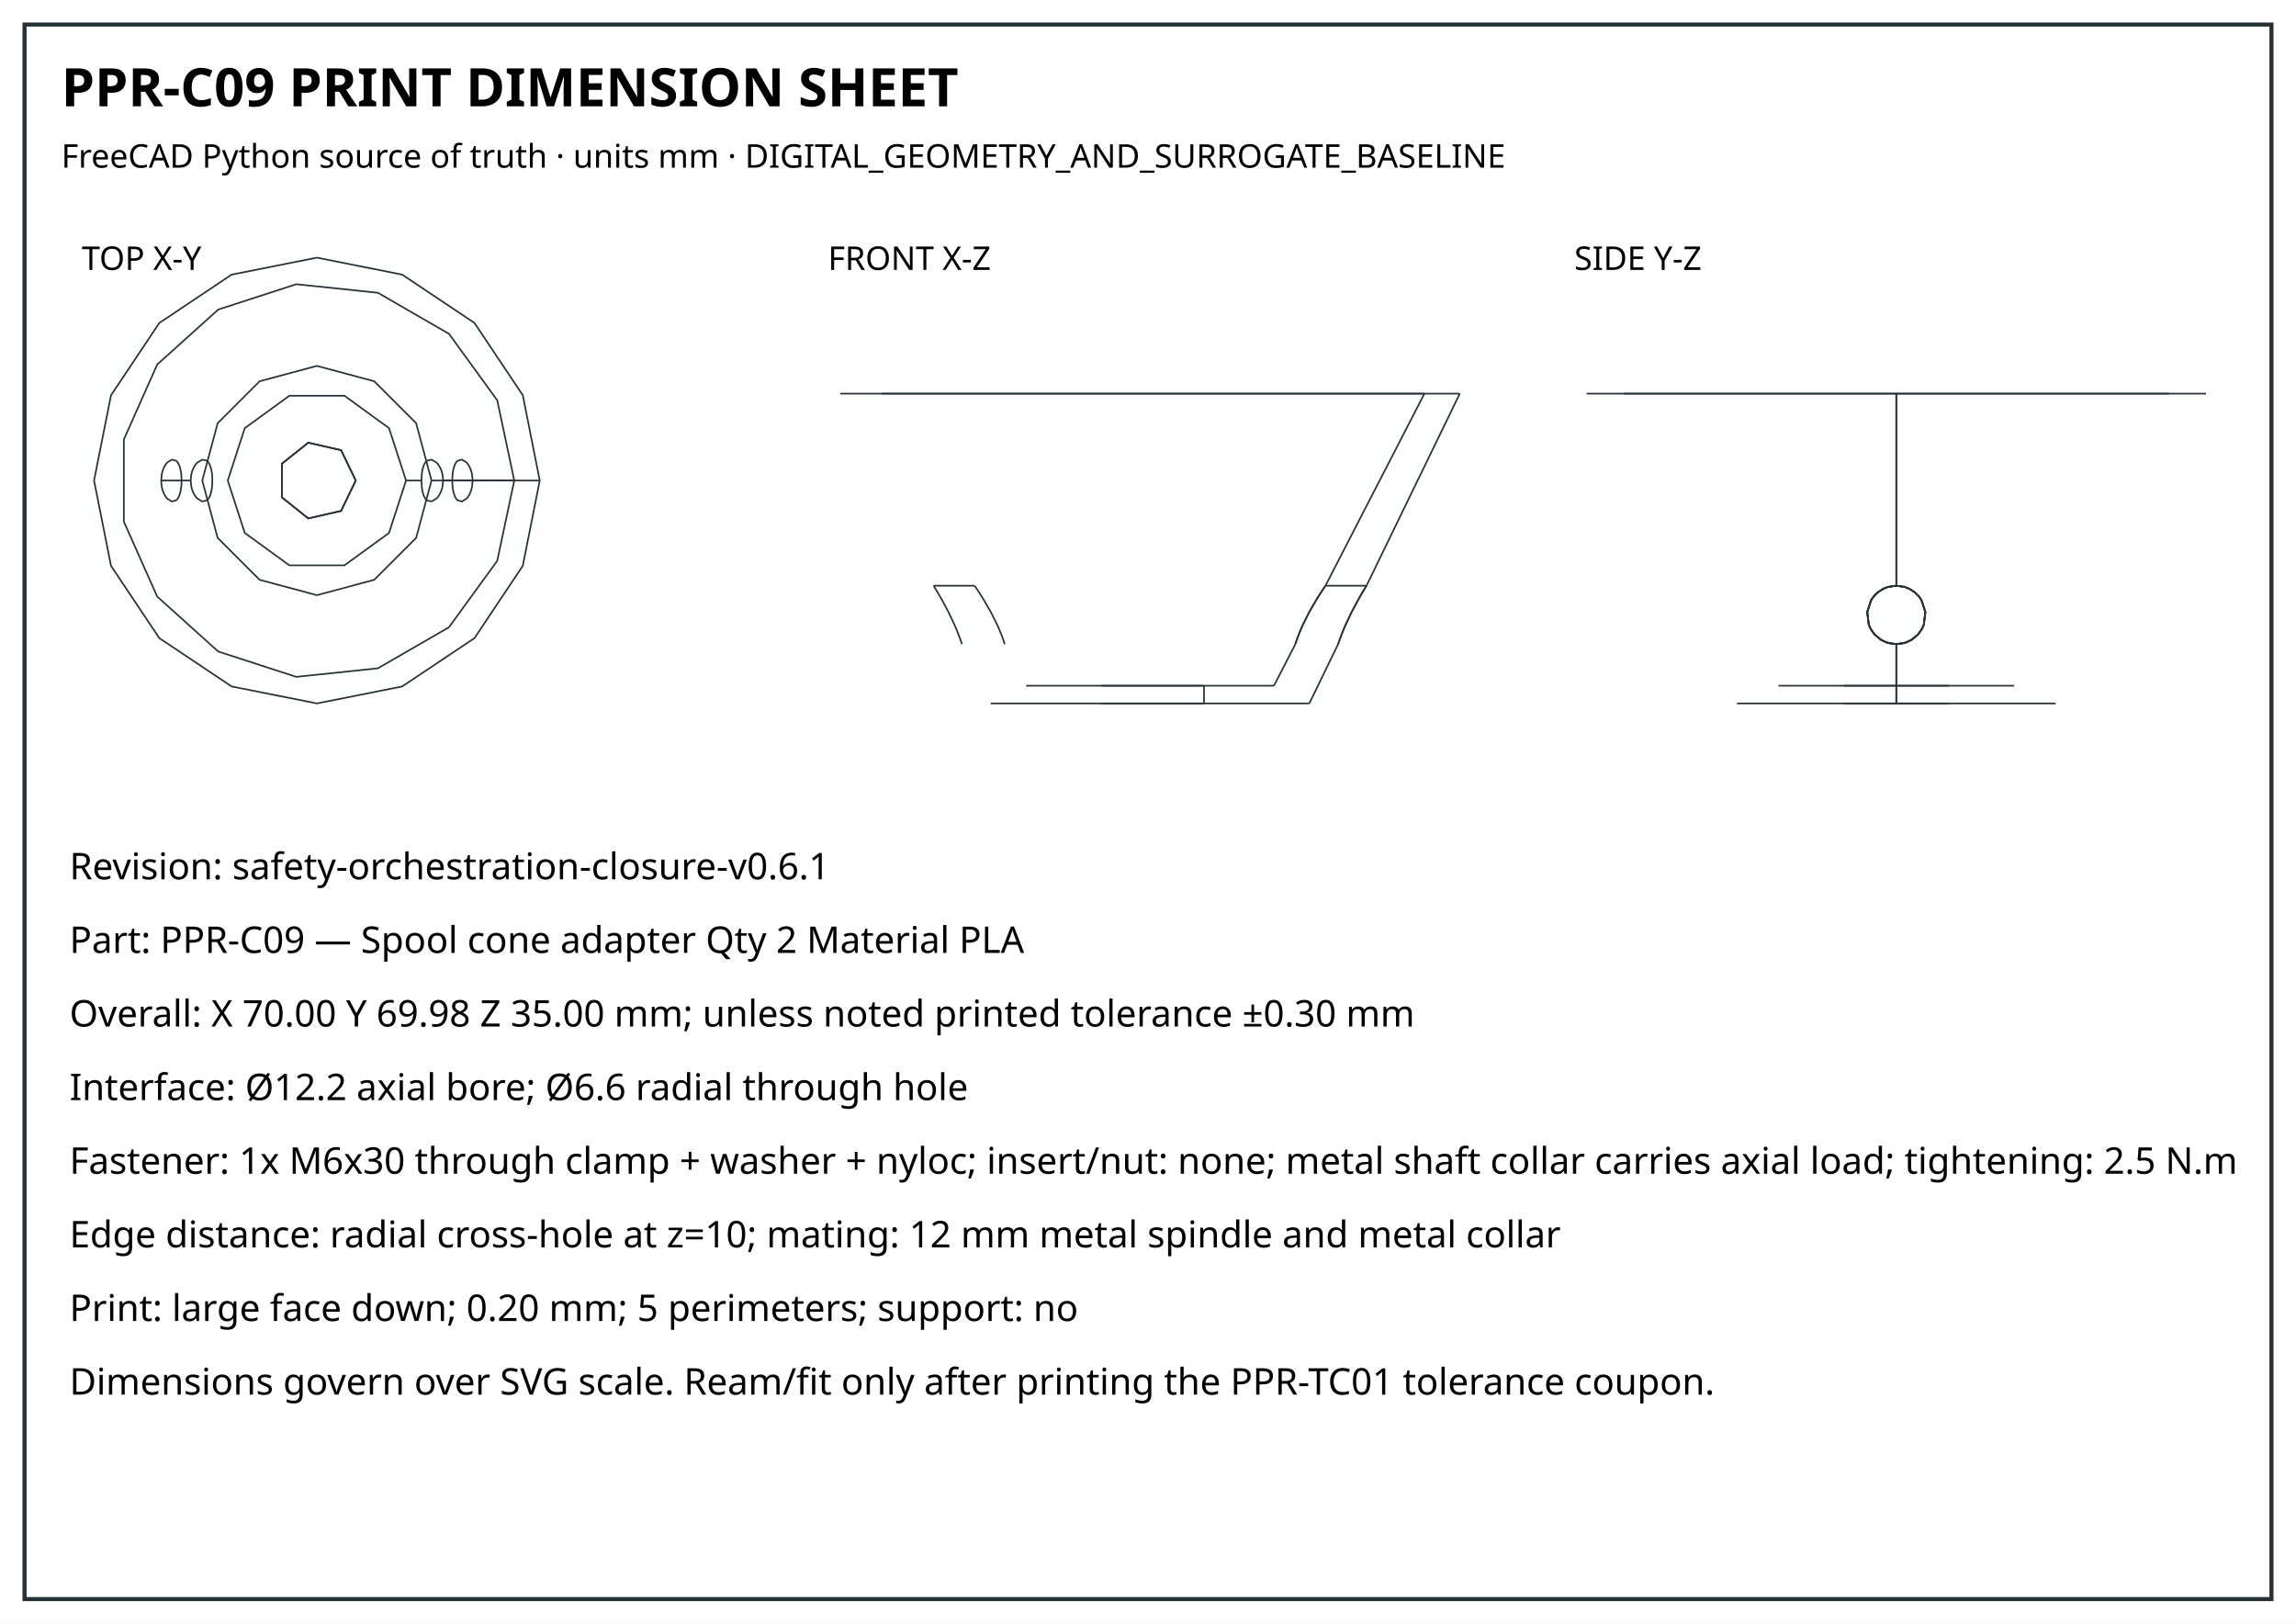
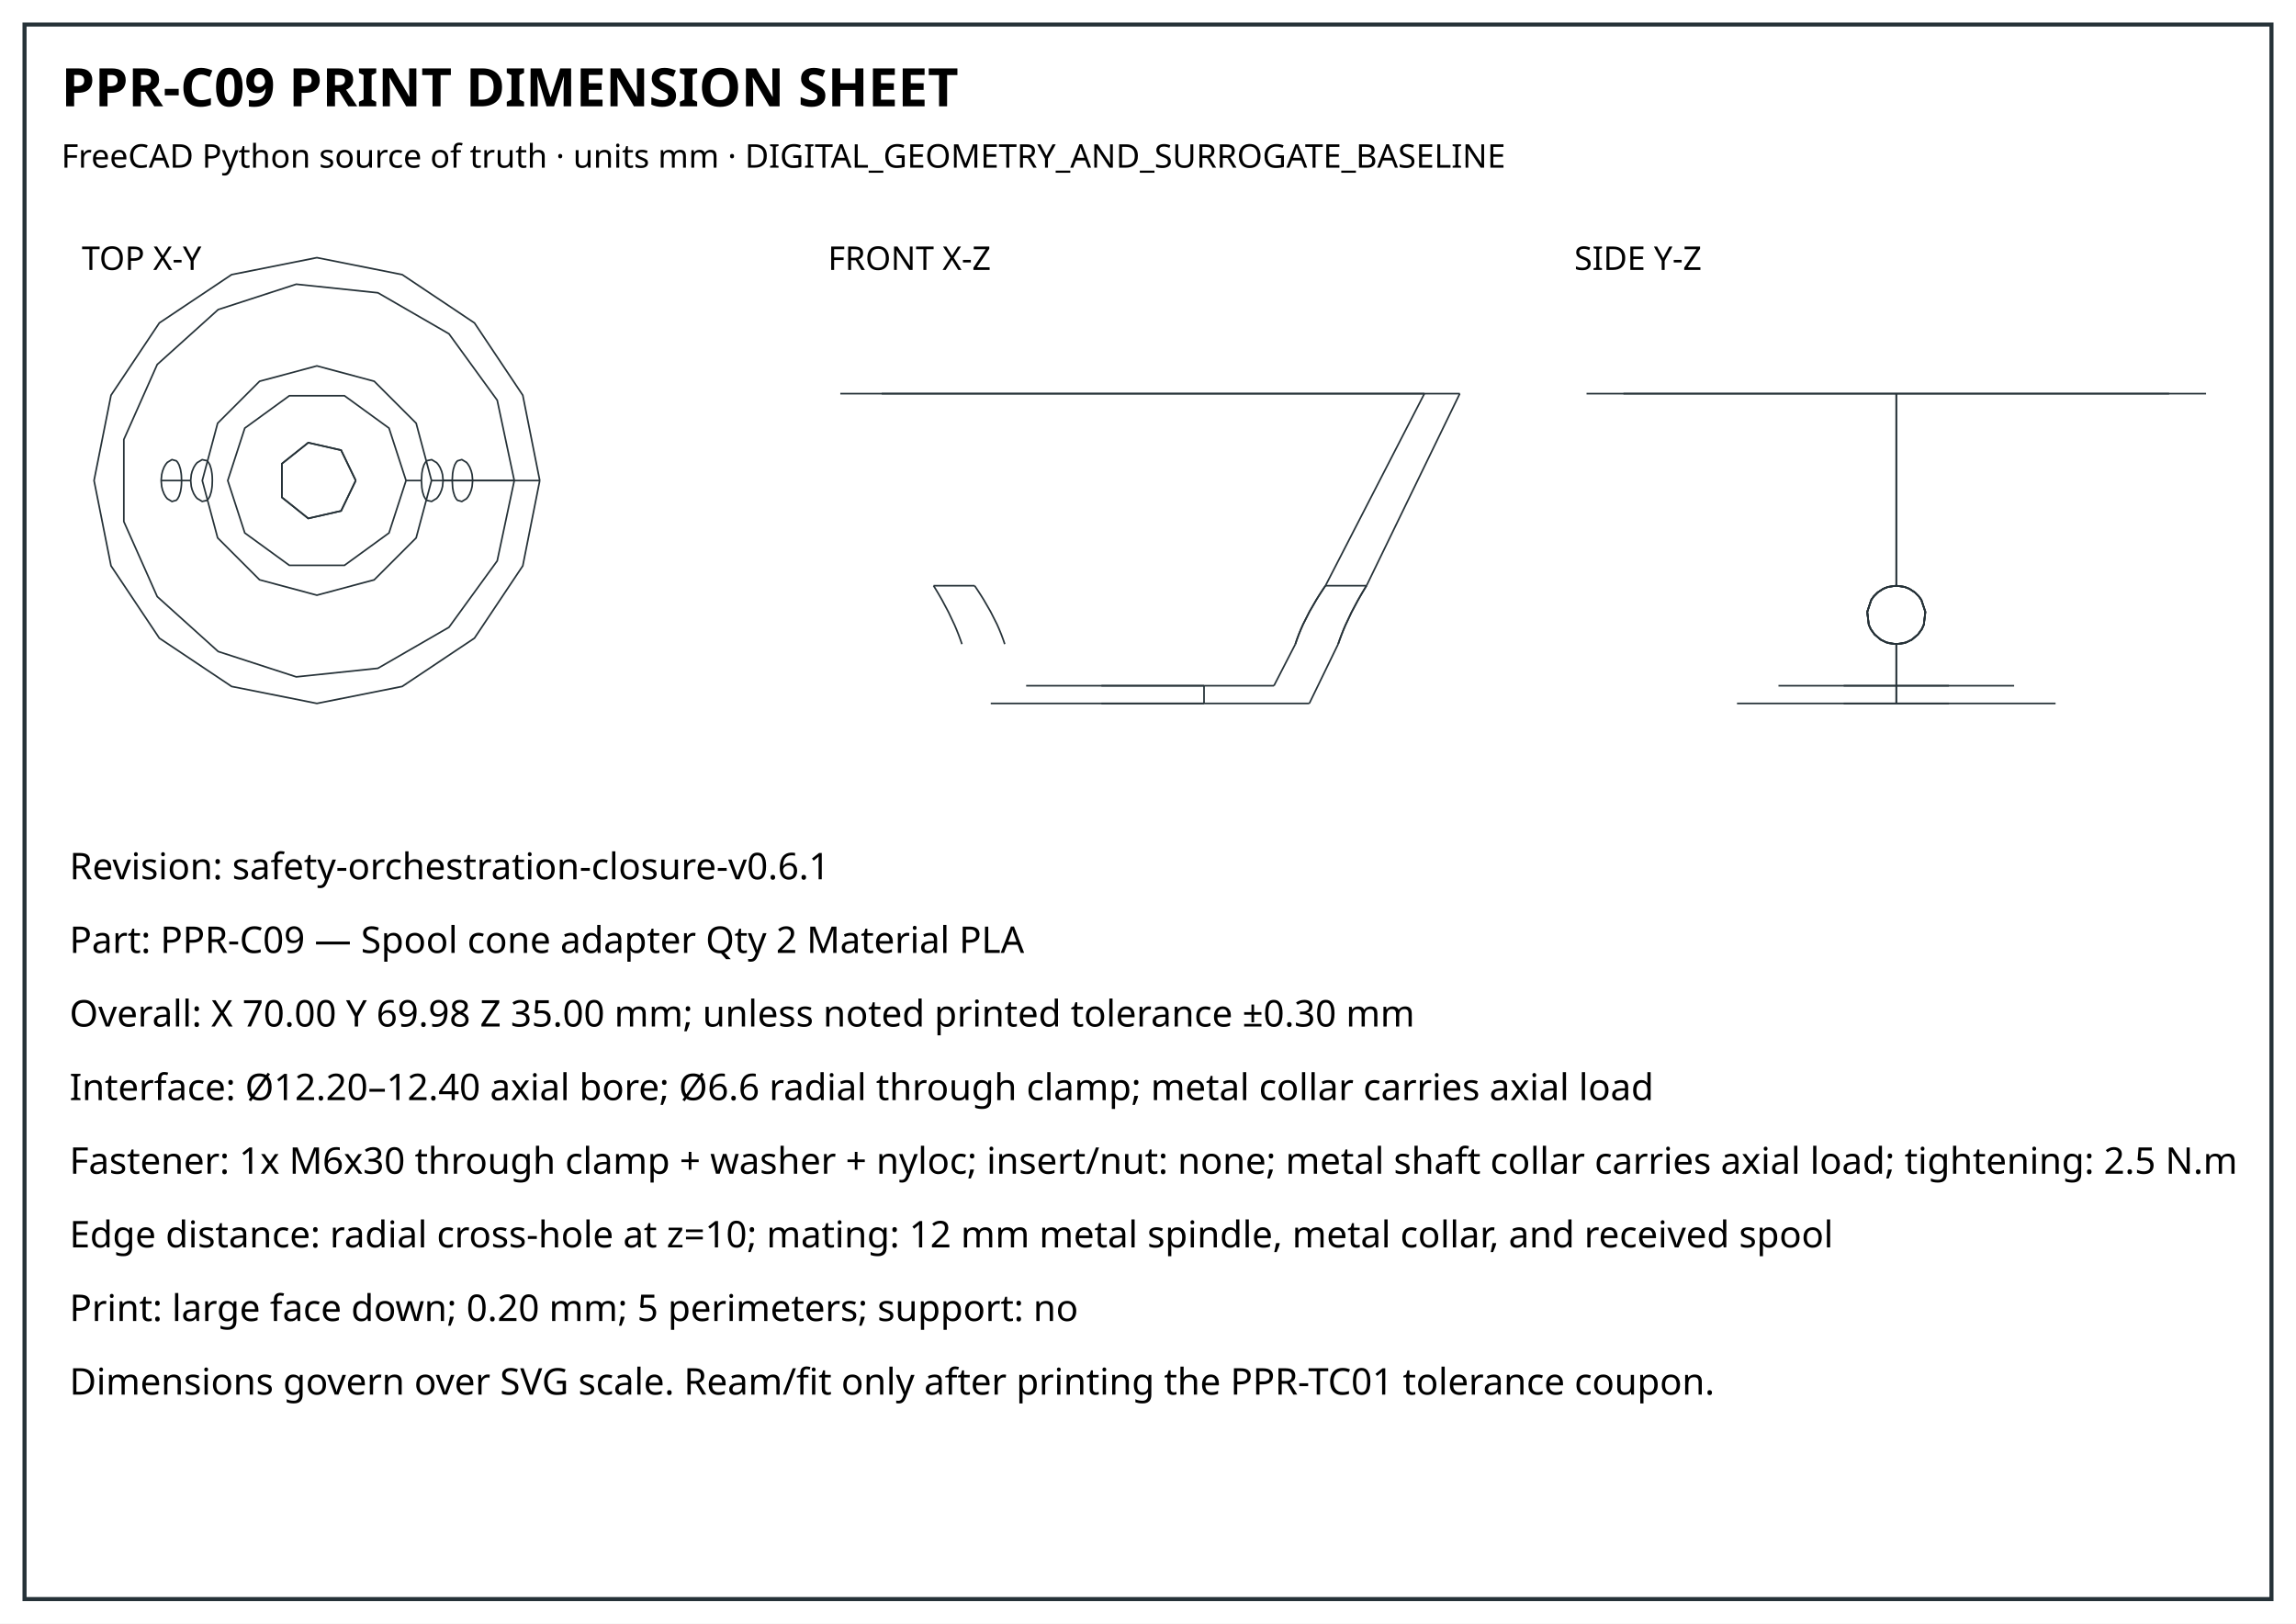
<svg xmlns="http://www.w3.org/2000/svg" width="1123" height="794" viewBox="0 0 1123 794">
  <rect width="1123" height="794" fill="white" />
  <rect x="12" y="12" width="1099" height="770" fill="none" stroke="#263238" stroke-width="2" />
  <text x="30" y="52" font-size="26" font-family="sans-serif" font-weight="bold">PPR-C09 PRINT DIMENSION SHEET</text>
  <text x="30" y="82" font-size="16" font-family="sans-serif">FreeCAD Python source of truth · units mm · DIGITAL_GEOMETRY_AND_SURROGATE_BASELINE</text>
  <g font-family="sans-serif">
    <text x="40" y="132" font-size="16">TOP X-Y</text>
    <polyline points="231.18,235.00 264.00,235.00" fill="none" stroke="#263238" stroke-width="0.8" />
    <polyline points="231.18,235.00 230.91,237.94 230.50,239.63 229.71,241.63 228.89,242.99 228.15,243.89 225.90,245.24 223.79,244.65 223.11,243.91 222.39,242.59 221.72,240.42 221.39,238.47 221.19,235.00" fill="none" stroke="#263238" stroke-width="0.8" />
    <polyline points="211.06,235.00 221.19,235.00" fill="none" stroke="#263238" stroke-width="0.8" />
    <polyline points="211.06,235.00 203.55,206.97 183.03,186.45 155.00,178.94 126.97,186.45 106.45,206.97 98.94,235.00 106.45,263.03 126.97,283.55 155.00,291.06 183.03,283.55 203.55,263.03 211.06,235.00" fill="none" stroke="#263238" stroke-width="0.8" />
    <polyline points="221.19,235.00 221.39,231.53 221.72,229.58 222.39,227.41 223.11,226.09 223.78,225.36 225.89,224.76 228.16,226.12 228.89,227.01 229.71,228.37 230.50,230.37 230.91,232.07 231.18,235.00" fill="none" stroke="#263238" stroke-width="0.8" />
    <polyline points="264.00,235.00 255.70,193.29 232.07,157.93 196.71,134.30 155.00,126.00 113.29,134.30 77.93,157.93 54.30,193.29 46.00,235.00 54.30,276.71 77.93,312.07 113.29,335.70 155.00,344.00 196.71,335.70 232.07,312.07 255.70,276.71 264.00,235.00" fill="none" stroke="#263238" stroke-width="0.8" />
    <polyline points="78.82,235.00 79.09,237.94 79.50,239.63 80.29,241.63 81.11,242.99 81.85,243.89 84.10,245.24 86.21,244.65 86.89,243.91 87.61,242.59 88.28,240.42 88.61,238.47 88.72,237.35 88.77,236.62 88.81,235.00 88.72,232.65 88.61,231.53 88.28,229.58 87.61,227.41 86.89,226.09 86.21,225.35 84.10,224.76 81.85,226.11 81.11,227.01 80.29,228.37 79.50,230.37 79.09,232.09 78.82,235.00" fill="none" stroke="#263238" stroke-width="0.8" />
    <polyline points="216.73,235.00 231.18,235.00" fill="none" stroke="#263238" stroke-width="0.8" />
    <polyline points="206.14,235.00 206.34,231.50 206.67,229.52 207.35,227.34 208.12,226.01 208.84,225.28 211.13,224.79 213.57,226.26 214.35,227.18 215.21,228.55 216.03,230.52 216.46,232.18 216.73,235.00" fill="none" stroke="#263238" stroke-width="0.8" />
    <polyline points="216.73,235.00 216.46,237.82 216.03,239.48 215.21,241.45 214.35,242.82 213.57,243.74 211.12,245.21 208.85,244.72 208.12,244.00 207.35,242.67 206.67,240.48 206.34,238.50 206.14,235.00" fill="none" stroke="#263238" stroke-width="0.8" />
    <polyline points="174.00,235.00 166.84,220.15 150.77,216.48 137.88,226.76 137.88,243.24 150.77,253.52 166.84,249.85 174.00,235.00" fill="none" stroke="#263238" stroke-width="0.8" />
    <polyline points="251.54,235.00 243.20,195.73 219.60,163.25 184.83,143.18 144.91,138.99 106.73,151.39 76.90,178.25 60.57,214.93 60.57,255.07 76.90,291.75 106.73,318.61 144.91,331.01 184.83,326.82 219.60,306.75 243.20,274.27 251.54,235.00" fill="none" stroke="#263238" stroke-width="0.8" />
    <polyline points="93.27,235.00 93.54,237.82 93.97,239.48 94.79,241.45 95.65,242.82 96.43,243.74 98.88,245.21 101.15,244.72 101.88,244.00 102.65,242.67 103.33,240.48 103.66,238.50 103.77,237.38 103.86,235.00 103.82,233.35 103.77,232.62 103.66,231.50 103.33,229.52 102.65,227.33 101.88,226.00 101.15,225.28 98.88,224.79 96.43,226.26 95.65,227.18 94.79,228.55 93.97,230.52 93.54,232.18 93.27,235.00" fill="none" stroke="#263238" stroke-width="0.8" />
    <polyline points="78.82,235.00 93.27,235.00" fill="none" stroke="#263238" stroke-width="0.8" />
    <polyline points="216.73,235.00 251.54,235.00" fill="none" stroke="#263238" stroke-width="0.8" />
    <polyline points="198.60,235.00 206.14,235.00" fill="none" stroke="#263238" stroke-width="0.8" />
    <polyline points="198.60,235.00 190.27,209.37 168.47,193.53 141.53,193.53 119.73,209.37 111.40,235.00 119.73,260.63 141.53,276.47 168.47,276.47 190.27,260.63 198.60,235.00" fill="none" stroke="#263238" stroke-width="0.8" />
    <polyline points="174.00,235.00 166.84,220.15 150.77,216.48 137.88,226.76 137.88,243.24 150.77,253.52 166.84,249.85 174.00,235.00" fill="none" stroke="#263238" stroke-width="0.8" />
    <polyline points="174.00,235.00 174.00,235.00" fill="none" stroke="#263238" stroke-width="0.8" />
    <text x="405" y="132" font-size="16">FRONT X-Z</text>
    <polyline points="668.38,286.43 714.00,192.50" fill="none" stroke="#263238" stroke-width="0.8" />
    <polyline points="668.38,286.43 668.01,287.03 667.44,287.96 666.33,289.80 665.21,291.73 664.17,293.55 661.04,299.43 658.11,305.64 657.17,307.84 656.17,310.35 655.24,312.85 654.78,314.16 654.50,315.00" fill="none" stroke="#263238" stroke-width="0.8" />
    <polyline points="640.41,344.00 654.50,315.00" fill="none" stroke="#263238" stroke-width="0.8" />
    <polyline points="640.41,344.00 629.98,344.00 601.46,344.00 562.50,344.00 523.54,344.00 495.02,344.00 484.59,344.00 495.02,344.00 523.54,344.00 562.50,344.00 601.46,344.00 629.98,344.00 640.41,344.00" fill="none" stroke="#263238" stroke-width="0.8" />
    <polyline points="654.50,315.00 654.78,314.16 655.24,312.85 656.17,310.35 657.17,307.84 658.10,305.66 661.03,299.45 664.18,293.53 665.21,291.73 666.33,289.80 667.44,287.96 668.01,287.02 668.38,286.43" fill="none" stroke="#263238" stroke-width="0.8" />
    <polyline points="714.00,192.50 702.47,192.50 669.63,192.50 620.48,192.50 562.50,192.50 504.52,192.50 455.37,192.50 422.53,192.50 411.00,192.50 422.53,192.50 455.37,192.50 504.52,192.50 562.50,192.50 620.48,192.50 669.63,192.50 702.47,192.50 714.00,192.50" fill="none" stroke="#263238" stroke-width="0.8" />
    <polyline points="456.62,286.43 456.99,287.03 457.56,287.96 458.67,289.80 459.79,291.73 460.83,293.55 463.96,299.43 466.89,305.64 467.83,307.84 468.83,310.35 469.76,312.85 470.22,314.16 470.37,314.62 470.44,314.82 470.50,315.00 470.37,314.62 470.22,314.16 469.76,312.85 468.83,310.35 467.83,307.84 466.89,305.64 463.96,299.43 460.83,293.55 459.79,291.73 458.67,289.80 457.56,287.96 456.99,287.02 456.62,286.43" fill="none" stroke="#263238" stroke-width="0.8" />
    <polyline points="648.30,286.43 668.38,286.43" fill="none" stroke="#263238" stroke-width="0.8" />
    <polyline points="633.58,315.00 633.85,314.15 634.31,312.80 635.26,310.23 636.33,307.63 637.33,305.36 640.52,299.05 643.91,293.20 645.00,291.45 646.19,289.60 647.33,287.86 647.93,286.98 648.30,286.43" fill="none" stroke="#263238" stroke-width="0.8" />
    <polyline points="648.30,286.43 647.93,286.98 647.33,287.86 646.19,289.60 645.00,291.45 643.91,293.20 640.51,299.07 637.34,305.34 636.34,307.61 635.27,310.22 634.31,312.80 633.85,314.15 633.58,315.00" fill="none" stroke="#263238" stroke-width="0.8" />
    <polyline points="588.90,344.00 578.96,344.00 556.62,344.00 538.71,344.00 538.71,344.00 556.62,344.00 578.96,344.00 588.90,344.00" fill="none" stroke="#263238" stroke-width="0.8" />
    <polyline points="696.69,192.50 685.08,192.50 652.29,192.50 603.97,192.50 548.47,192.50 495.41,192.50 453.94,192.50 431.25,192.50 431.25,192.50 453.94,192.50 495.41,192.50 548.47,192.50 603.97,192.50 652.29,192.50 685.08,192.50 696.69,192.50" fill="none" stroke="#263238" stroke-width="0.8" />
    <polyline points="476.70,286.43 477.07,286.98 477.67,287.86 478.81,289.60 480.00,291.45 481.09,293.20 484.49,299.07 487.66,305.34 488.66,307.61 489.73,310.22 490.69,312.80 491.15,314.15 491.30,314.61 491.42,315.00 491.36,314.81 491.30,314.61 491.15,314.15 490.69,312.80 489.73,310.22 488.66,307.61 487.66,305.34 484.49,299.07 481.09,293.20 480.00,291.45 478.81,289.60 477.67,287.86 477.07,286.98 476.70,286.43" fill="none" stroke="#263238" stroke-width="0.8" />
    <polyline points="456.62,286.43 476.70,286.43" fill="none" stroke="#263238" stroke-width="0.8" />
    <polyline points="648.30,286.43 696.69,192.50" fill="none" stroke="#263238" stroke-width="0.8" />
    <polyline points="623.10,335.34 633.58,315.00" fill="none" stroke="#263238" stroke-width="0.8" />
    <polyline points="623.10,335.34 611.53,335.34 581.23,335.34 543.77,335.34 513.47,335.34 501.90,335.34 513.47,335.34 543.77,335.34 581.23,335.34 611.53,335.34 623.10,335.34" fill="none" stroke="#263238" stroke-width="0.8" />
    <polyline points="588.90,335.34 578.96,335.34 556.62,335.34 538.71,335.34 538.71,335.34 556.62,335.34 578.96,335.34 588.90,335.34" fill="none" stroke="#263238" stroke-width="0.8" />
    <polyline points="588.90,344.00 588.90,335.34" fill="none" stroke="#263238" stroke-width="0.8" />
    <text x="770" y="132" font-size="16">SIDE Y-Z</text>
    <polyline points="927.50,286.43 927.50,192.50" fill="none" stroke="#263238" stroke-width="0.8" />
    <polyline points="927.50,286.43 923.41,287.03 921.07,287.96 918.29,289.80 916.40,291.73 915.14,293.55 913.27,299.43 914.09,305.64 915.12,307.84 916.96,310.35 919.96,312.85 922.68,314.16 927.50,315.00" fill="none" stroke="#263238" stroke-width="0.8" />
    <polyline points="927.50,344.00 927.50,315.00" fill="none" stroke="#263238" stroke-width="0.8" />
    <polyline points="927.50,344.00 966.46,344.00 994.98,344.00 1005.41,344.00 994.98,344.00 966.46,344.00 927.50,344.00 888.54,344.00 860.02,344.00 849.59,344.00 860.02,344.00 888.54,344.00 927.50,344.00" fill="none" stroke="#263238" stroke-width="0.8" />
    <polyline points="927.50,315.00 932.32,314.16 935.04,312.85 938.04,310.35 939.88,307.84 940.90,305.66 941.73,299.45 939.84,293.53 938.60,291.73 936.71,289.80 933.93,287.96 931.57,287.02 927.50,286.43" fill="none" stroke="#263238" stroke-width="0.8" />
    <polyline points="927.50,192.50 985.48,192.50 1034.63,192.50 1067.47,192.50 1079.00,192.50 1067.47,192.50 1034.63,192.50 985.48,192.50 927.50,192.50 869.52,192.50 820.37,192.50 787.53,192.50 776.00,192.50 787.53,192.50 820.37,192.50 869.52,192.50 927.50,192.50" fill="none" stroke="#263238" stroke-width="0.8" />
    <polyline points="927.50,286.43 923.41,287.03 921.07,287.96 918.29,289.80 916.40,291.73 915.14,293.55 913.27,299.43 914.09,305.64 915.12,307.84 916.96,310.35 919.96,312.85 922.68,314.16 924.24,314.62 925.25,314.82 927.50,315.00 930.76,314.62 932.32,314.16 935.04,312.85 938.04,310.35 939.88,307.84 940.91,305.64 941.73,299.43 939.86,293.55 938.60,291.73 936.71,289.80 933.93,287.96 931.55,287.02 927.50,286.43" fill="none" stroke="#263238" stroke-width="0.8" />
    <polyline points="927.50,286.43 927.50,286.43" fill="none" stroke="#263238" stroke-width="0.8" />
    <polyline points="927.50,315.00 932.36,314.15 935.11,312.80 938.15,310.23 940.00,307.63 941.01,305.36 941.69,299.05 939.65,293.20 938.37,291.45 936.47,289.60 933.73,287.86 931.42,286.98 927.50,286.43" fill="none" stroke="#263238" stroke-width="0.8" />
    <polyline points="927.50,286.43 923.58,286.98 921.27,287.86 918.53,289.60 916.63,291.45 915.35,293.20 913.31,299.07 913.99,305.34 914.99,307.61 916.83,310.22 919.89,312.80 922.64,314.15 927.50,315.00" fill="none" stroke="#263238" stroke-width="0.8" />
    <polyline points="927.50,344.00 948.14,344.00 953.24,344.00 938.96,344.00 916.04,344.00 901.76,344.00 906.86,344.00 927.50,344.00" fill="none" stroke="#263238" stroke-width="0.8" />
    <polyline points="927.50,192.50 982.08,192.50 1027.22,192.50 1055.12,192.50 1060.95,192.50 1043.71,192.50 1006.37,192.50 955.40,192.50 899.60,192.50 848.63,192.50 811.29,192.50 794.05,192.50 799.88,192.50 827.78,192.50 872.92,192.50 927.50,192.50" fill="none" stroke="#263238" stroke-width="0.8" />
    <polyline points="927.50,286.43 923.58,286.98 921.27,287.86 918.53,289.60 916.63,291.45 915.35,293.20 913.31,299.07 913.99,305.34 914.99,307.61 916.83,310.22 919.89,312.80 922.64,314.15 924.19,314.61 927.50,315.00 929.79,314.81 930.81,314.61 932.36,314.15 935.11,312.80 938.17,310.22 940.01,307.61 941.01,305.34 941.69,299.07 939.65,293.20 938.37,291.45 936.47,289.60 933.73,287.86 931.42,286.98 927.50,286.43" fill="none" stroke="#263238" stroke-width="0.8" />
    <polyline points="927.50,286.43 927.50,286.43" fill="none" stroke="#263238" stroke-width="0.8" />
    <polyline points="927.50,286.43 927.50,192.50" fill="none" stroke="#263238" stroke-width="0.8" />
    <polyline points="927.50,335.34 927.50,315.00" fill="none" stroke="#263238" stroke-width="0.8" />
    <polyline points="927.50,335.34 963.12,335.34 985.13,335.34 985.13,335.34 963.12,335.34 927.50,335.34 891.88,335.34 869.87,335.34 869.87,335.34 891.88,335.34 927.50,335.34" fill="none" stroke="#263238" stroke-width="0.8" />
    <polyline points="927.50,335.34 948.14,335.34 953.24,335.34 938.96,335.34 916.04,335.34 901.76,335.34 906.86,335.34 927.50,335.34" fill="none" stroke="#263238" stroke-width="0.8" />
    <polyline points="927.50,344.00 927.50,335.34" fill="none" stroke="#263238" stroke-width="0.8" />
    <text x="34" y="430" font-size="18">Revision: safety-orchestration-closure-v0.6.1</text>
    <text x="34" y="466" font-size="18">Part: PPR-C09 — Spool cone adapter  Qty 2  Material PLA</text>
    <text x="34" y="502" font-size="18">Overall: X 70.00  Y 69.98  Z 35.00 mm; unless noted printed tolerance ±0.30 mm</text>
-     <text x="34" y="538" font-size="18">Interface: Ø12.2 axial bore; Ø6.6 radial through hole</text>
+     <text x="34" y="538" font-size="18">Interface: Ø12.20–12.40 axial bore; Ø6.6 radial through clamp; metal collar carries axial load</text>
    <text x="34" y="574" font-size="18">Fastener: 1x M6x30 through clamp + washer + nyloc; insert/nut: none; metal shaft collar carries axial load; tightening: 2.5 N.m</text>
-     <text x="34" y="610" font-size="18">Edge distance: radial cross-hole at z=10; mating: 12 mm metal spindle and metal collar</text>
+     <text x="34" y="610" font-size="18">Edge distance: radial cross-hole at z=10; mating: 12 mm metal spindle, metal collar, and received spool</text>
    <text x="34" y="646" font-size="18">Print: large face down; 0.20 mm; 5 perimeters; support: no</text>
    <text x="34" y="682" font-size="18">Dimensions govern over SVG scale. Ream/fit only after printing the PPR-TC01 tolerance coupon.</text>
  </g>
</svg>
